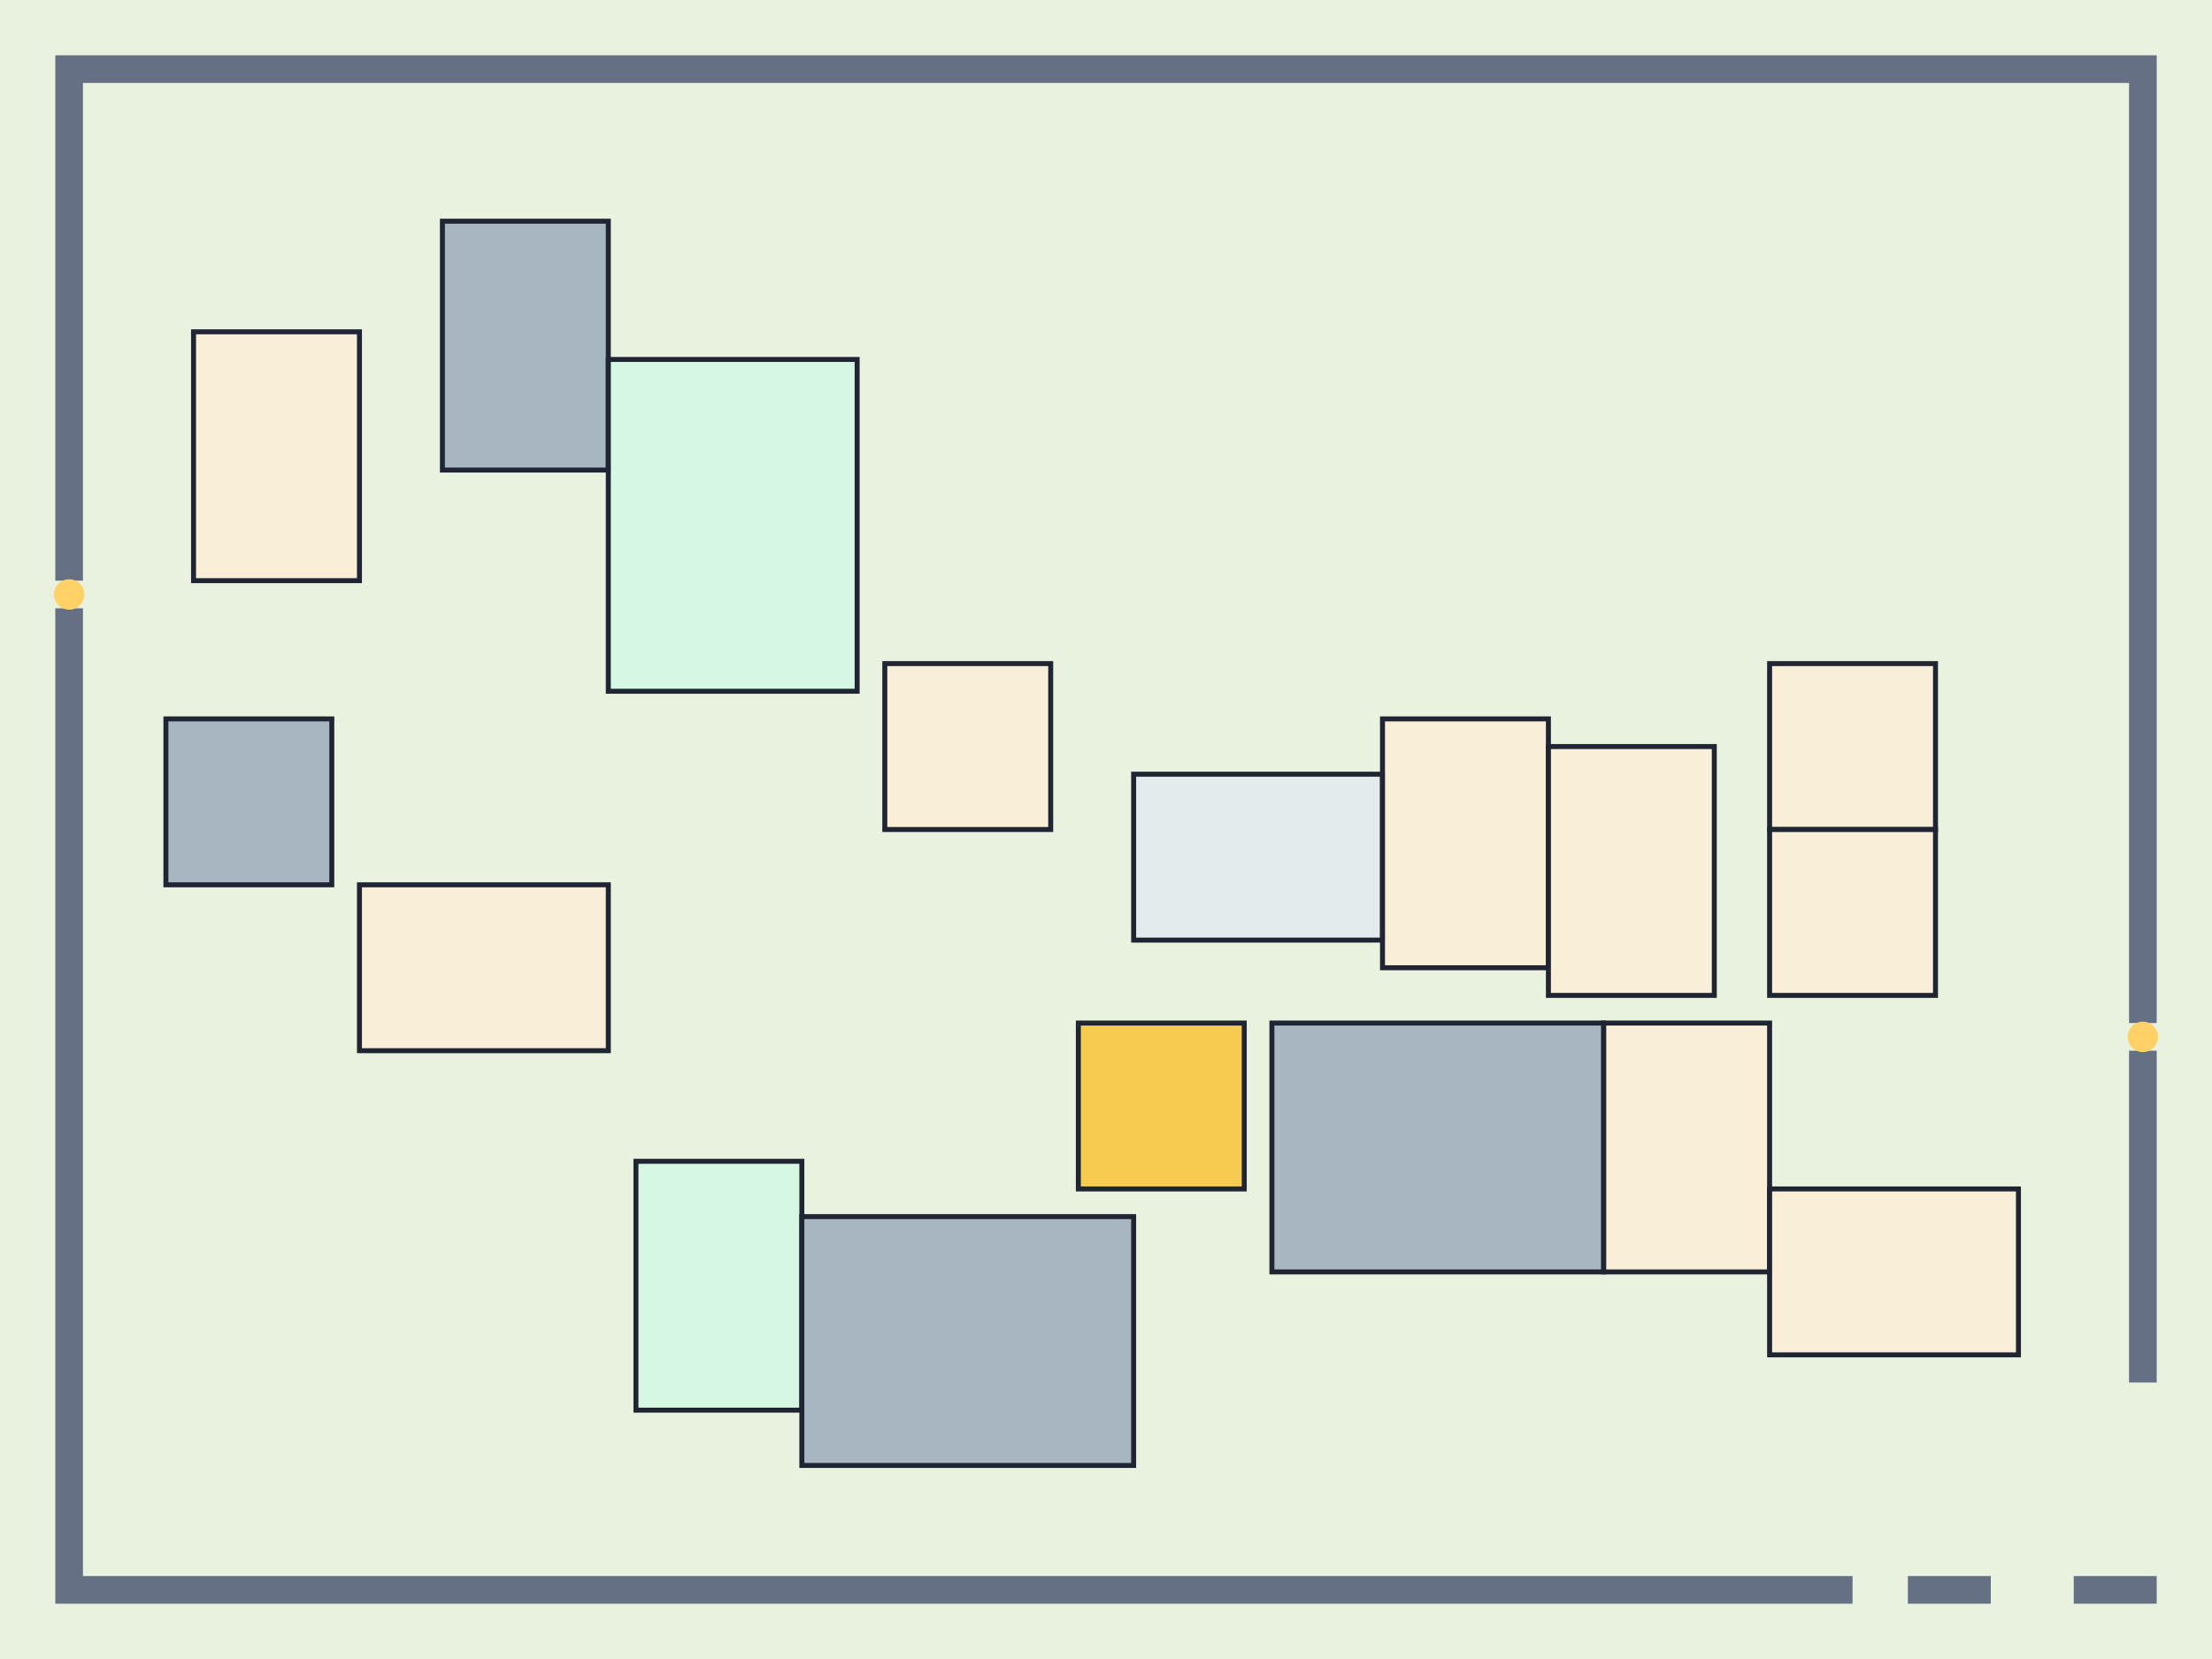
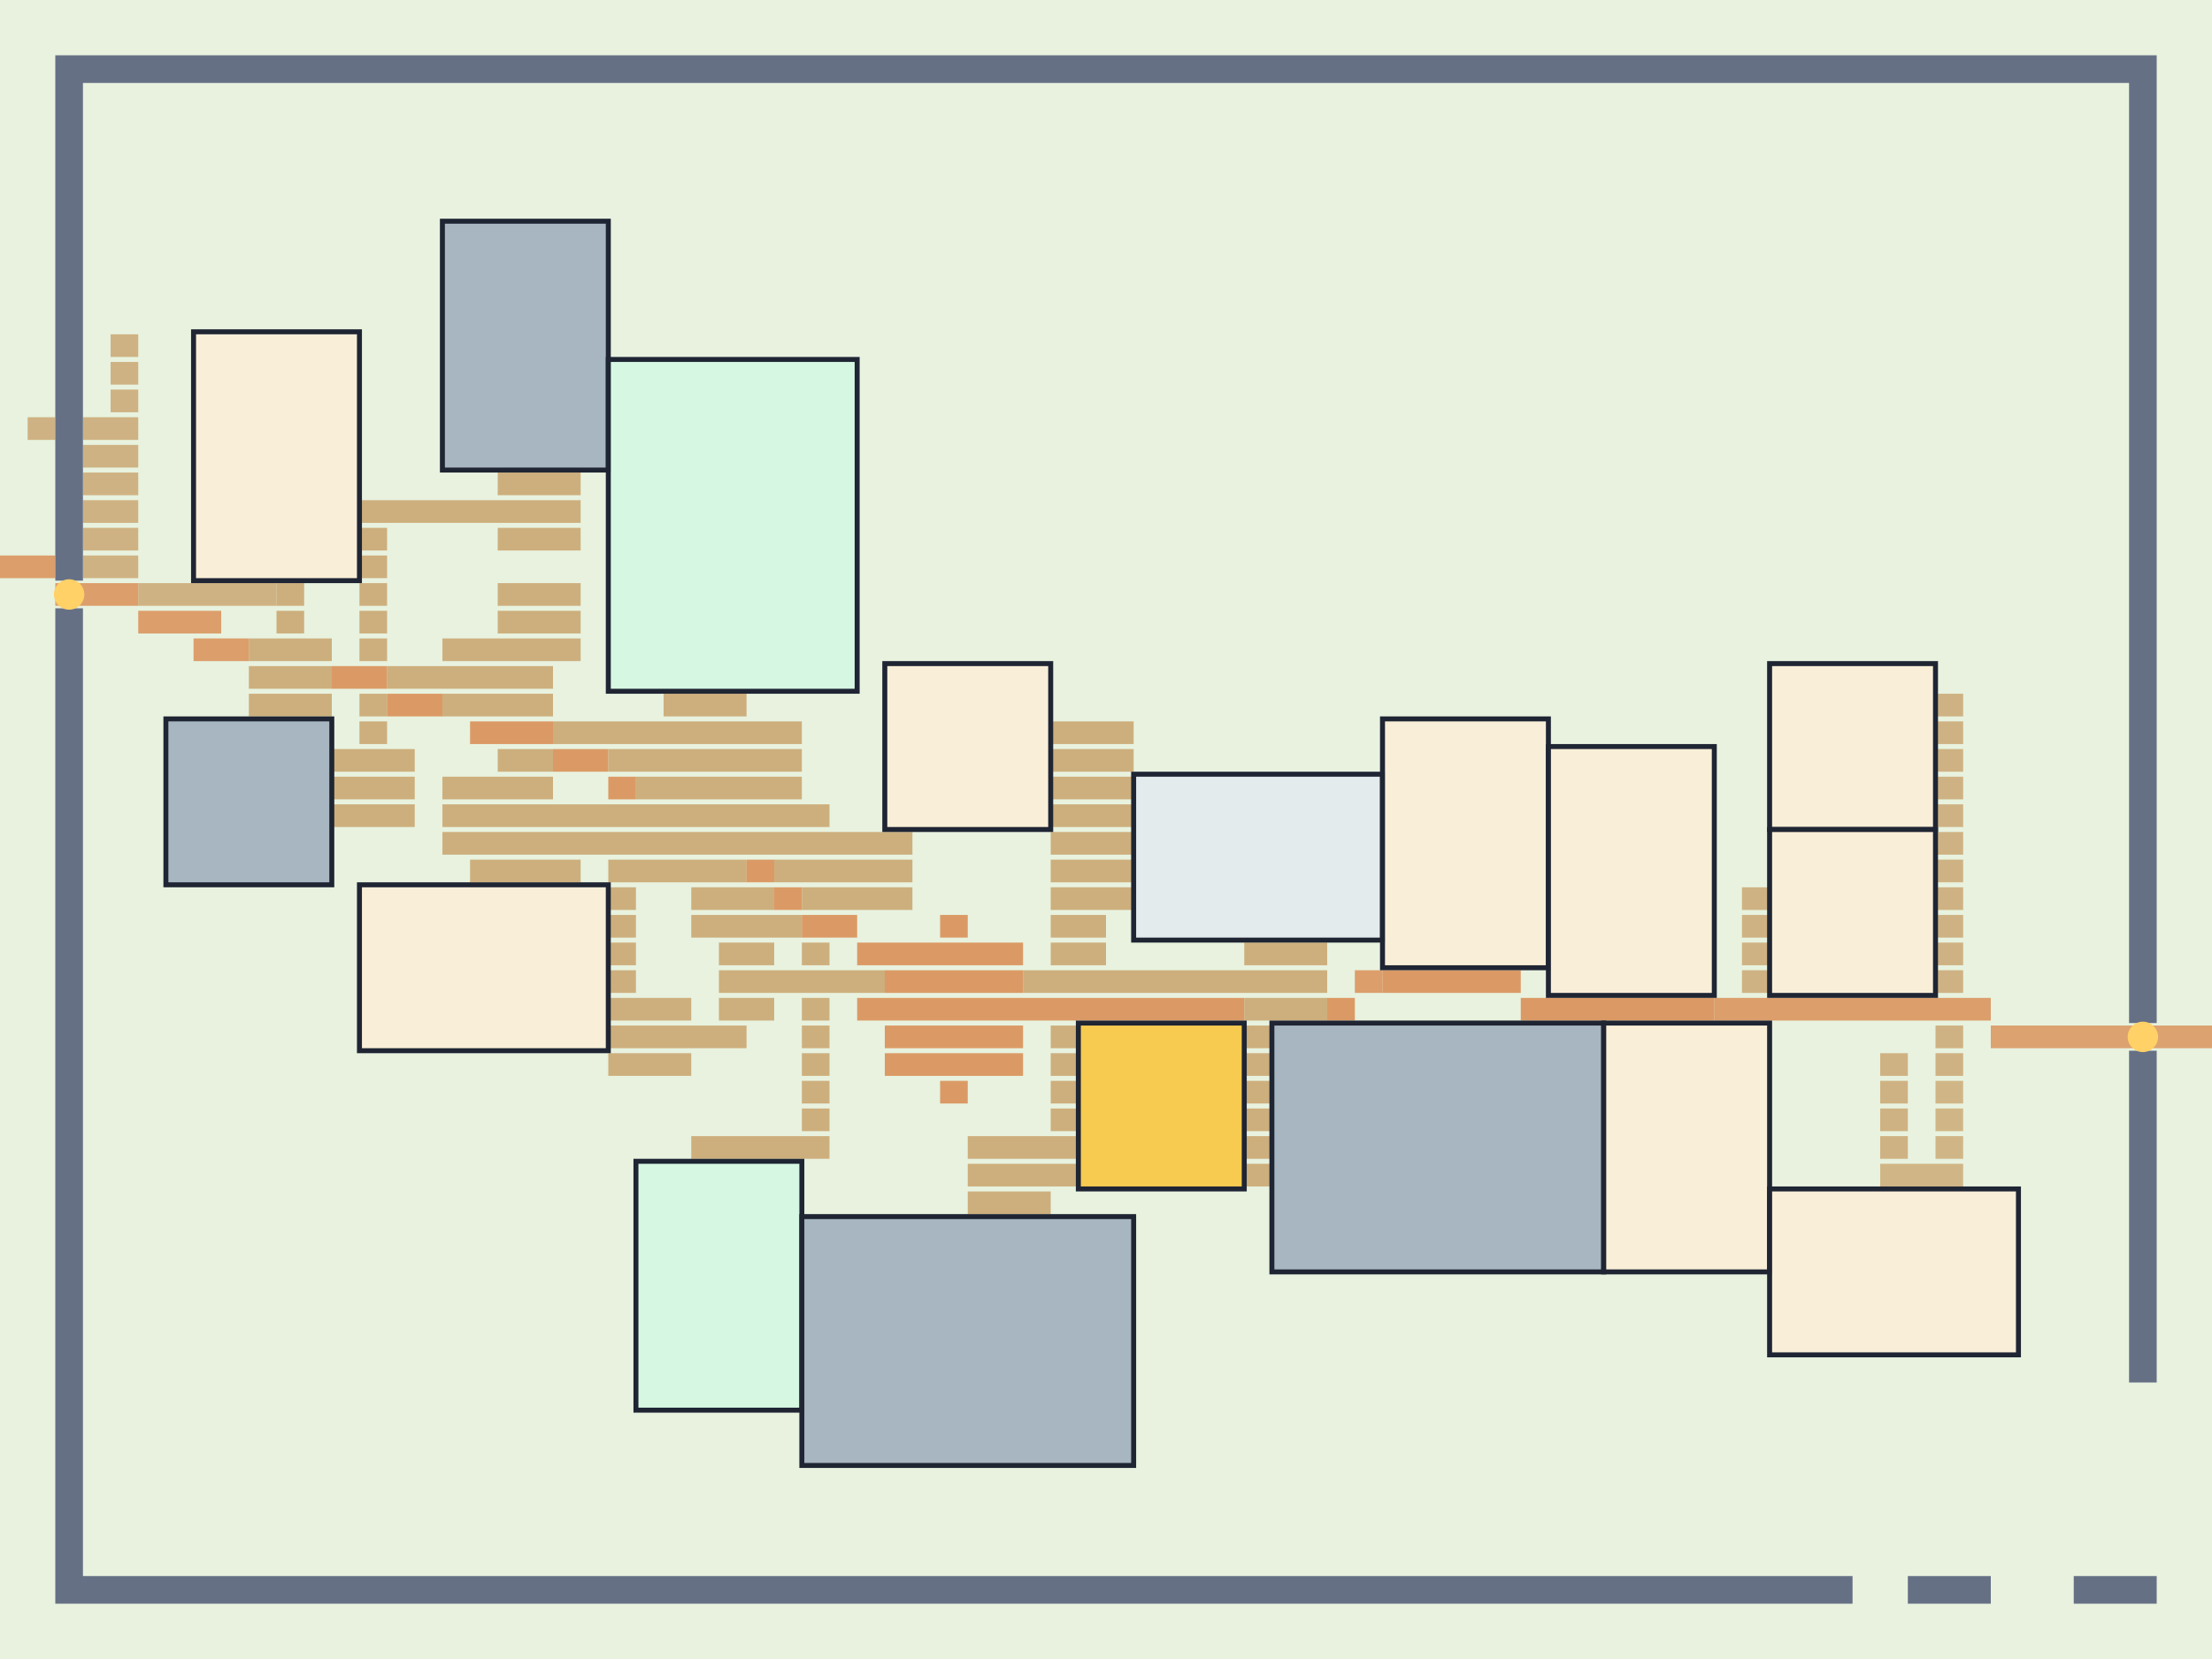
- <svg xmlns="http://www.w3.org/2000/svg" viewBox="0 0 80 60" data-burg-id="59" data-vector-hash="92e8ffab5be353e5f8e9ba7f2cf77ba811cfa1d1b2fe45b6bd2b2c1a61803dfb">
+ <svg xmlns="http://www.w3.org/2000/svg" viewBox="0 0 80 60" data-burg-id="59" data-theme-id="southern-european" data-vector-hash="6e364ced922c760ecaa798d63bd1be96aa8f8bb6b42b420eec3b00fb8ca25caa">
  <rect width="100%" height="100%" fill="#e8f2df" />
+   <path d="M4 12.5 H5" stroke="#c9a36b" stroke-width="0.82" stroke-linecap="butt" opacity="0.8" data-kind="dirt" data-elevation-tier="4" />
+   <path d="M4 13.5 H5" stroke="#c9a36b" stroke-width="0.82" stroke-linecap="butt" opacity="0.8" data-kind="dirt" data-elevation-tier="4" />
+   <path d="M4 14.5 H5" stroke="#c9a36b" stroke-width="0.82" stroke-linecap="butt" opacity="0.8" data-kind="dirt" data-elevation-tier="4" />
+   <path d="M1 15.5 H2" stroke="#c9a36b" stroke-width="0.82" stroke-linecap="butt" opacity="0.8" data-kind="dirt" data-elevation-tier="4" />
+   <path d="M3 15.5 H5" stroke="#c9a36b" stroke-width="0.82" stroke-linecap="butt" opacity="0.8" data-kind="dirt" data-elevation-tier="4" />
+   <path d="M3 16.5 H5" stroke="#c9a36b" stroke-width="0.82" stroke-linecap="butt" opacity="0.8" data-kind="dirt" data-elevation-tier="4" />
+   <path d="M3 17.5 H5" stroke="#c9a36b" stroke-width="0.82" stroke-linecap="butt" opacity="0.8" data-kind="dirt" data-elevation-tier="4" />
+   <path d="M18 17.5 H21" stroke="#c9a36b" stroke-width="0.82" stroke-linecap="butt" opacity="0.84" data-kind="dirt" data-elevation-tier="5" />
+   <path d="M3 18.5 H5" stroke="#c9a36b" stroke-width="0.82" stroke-linecap="butt" opacity="0.8" data-kind="dirt" data-elevation-tier="4" />
+   <path d="M13 18.5 H21" stroke="#c9a36b" stroke-width="0.82" stroke-linecap="butt" opacity="0.84" data-kind="dirt" data-elevation-tier="5" />
+   <path d="M3 19.5 H5" stroke="#c9a36b" stroke-width="0.82" stroke-linecap="butt" opacity="0.8" data-kind="dirt" data-elevation-tier="4" />
+   <path d="M13 19.5 H14" stroke="#c9a36b" stroke-width="0.82" stroke-linecap="butt" opacity="0.84" data-kind="dirt" data-elevation-tier="5" />
+   <path d="M18 19.5 H21" stroke="#c9a36b" stroke-width="0.82" stroke-linecap="butt" opacity="0.84" data-kind="dirt" data-elevation-tier="5" />
+   <path d="M0 20.5 H2" stroke="#d9894e" stroke-width="0.82" stroke-linecap="butt" opacity="0.8" data-kind="main" data-elevation-tier="4" />
+   <path d="M3 20.5 H5" stroke="#c9a36b" stroke-width="0.82" stroke-linecap="butt" opacity="0.8" data-kind="dirt" data-elevation-tier="4" />
+   <path d="M13 20.5 H14" stroke="#c9a36b" stroke-width="0.82" stroke-linecap="butt" opacity="0.84" data-kind="dirt" data-elevation-tier="5" />
+   <path d="M2 21.5 H5" stroke="#d9894e" stroke-width="0.82" stroke-linecap="butt" opacity="0.8" data-kind="main" data-elevation-tier="4" />
+   <path d="M5 21.5 H10" stroke="#c9a36b" stroke-width="0.82" stroke-linecap="butt" opacity="0.8" data-kind="dirt" data-elevation-tier="4" />
+   <path d="M10 21.5 H11" stroke="#c9a36b" stroke-width="0.82" stroke-linecap="butt" opacity="0.84" data-kind="dirt" data-elevation-tier="5" />
+   <path d="M13 21.5 H14" stroke="#c9a36b" stroke-width="0.82" stroke-linecap="butt" opacity="0.84" data-kind="dirt" data-elevation-tier="5" />
+   <path d="M18 21.5 H21" stroke="#c9a36b" stroke-width="0.82" stroke-linecap="butt" opacity="0.84" data-kind="dirt" data-elevation-tier="5" />
+   <path d="M5 22.5 H8" stroke="#d9894e" stroke-width="0.82" stroke-linecap="butt" opacity="0.8" data-kind="main" data-elevation-tier="4" />
+   <path d="M10 22.5 H11" stroke="#c9a36b" stroke-width="0.82" stroke-linecap="butt" opacity="0.84" data-kind="dirt" data-elevation-tier="5" />
+   <path d="M13 22.5 H14" stroke="#c9a36b" stroke-width="0.82" stroke-linecap="butt" opacity="0.84" data-kind="dirt" data-elevation-tier="5" />
+   <path d="M18 22.5 H21" stroke="#c9a36b" stroke-width="0.82" stroke-linecap="butt" opacity="0.84" data-kind="dirt" data-elevation-tier="5" />
+   <path d="M7 23.5 H9" stroke="#d9894e" stroke-width="0.82" stroke-linecap="butt" opacity="0.8" data-kind="main" data-elevation-tier="4" />
+   <path d="M9 23.5 H12" stroke="#c9a36b" stroke-width="0.82" stroke-linecap="butt" opacity="0.84" data-kind="dirt" data-elevation-tier="5" />
+   <path d="M13 23.5 H14" stroke="#c9a36b" stroke-width="0.82" stroke-linecap="butt" opacity="0.84" data-kind="dirt" data-elevation-tier="5" />
+   <path d="M16 23.5 H21" stroke="#c9a36b" stroke-width="0.82" stroke-linecap="butt" opacity="0.84" data-kind="dirt" data-elevation-tier="5" />
+   <path d="M9 24.5 H12" stroke="#c9a36b" stroke-width="0.82" stroke-linecap="butt" opacity="0.84" data-kind="dirt" data-elevation-tier="5" />
+   <path d="M12 24.5 H14" stroke="#d9894e" stroke-width="0.82" stroke-linecap="butt" opacity="0.84" data-kind="main" data-elevation-tier="5" />
+   <path d="M14 24.5 H20" stroke="#c9a36b" stroke-width="0.82" stroke-linecap="butt" opacity="0.84" data-kind="dirt" data-elevation-tier="5" />
+   <path d="M9 25.5 H12" stroke="#c9a36b" stroke-width="0.82" stroke-linecap="butt" opacity="0.84" data-kind="dirt" data-elevation-tier="5" />
+   <path d="M13 25.5 H14" stroke="#c9a36b" stroke-width="0.82" stroke-linecap="butt" opacity="0.84" data-kind="dirt" data-elevation-tier="5" />
+   <path d="M14 25.5 H16" stroke="#d9894e" stroke-width="0.82" stroke-linecap="butt" opacity="0.84" data-kind="main" data-elevation-tier="5" />
+   <path d="M16 25.5 H20" stroke="#c9a36b" stroke-width="0.82" stroke-linecap="butt" opacity="0.84" data-kind="dirt" data-elevation-tier="5" />
+   <path d="M24 25.5 H27" stroke="#c9a36b" stroke-width="0.82" stroke-linecap="butt" opacity="0.84" data-kind="dirt" data-elevation-tier="5" />
+   <path d="M70 25.5 H71" stroke="#c9a36b" stroke-width="0.82" stroke-linecap="butt" opacity="0.8" data-kind="dirt" data-elevation-tier="4" />
+   <path d="M13 26.5 H14" stroke="#c9a36b" stroke-width="0.82" stroke-linecap="butt" opacity="0.84" data-kind="dirt" data-elevation-tier="5" />
+   <path d="M17 26.5 H20" stroke="#d9894e" stroke-width="0.82" stroke-linecap="butt" opacity="0.84" data-kind="main" data-elevation-tier="5" />
+   <path d="M20 26.5 H29" stroke="#c9a36b" stroke-width="0.82" stroke-linecap="butt" opacity="0.84" data-kind="dirt" data-elevation-tier="5" />
+   <path d="M38 26.5 H41" stroke="#c9a36b" stroke-width="0.82" stroke-linecap="butt" opacity="0.84" data-kind="dirt" data-elevation-tier="5" />
+   <path d="M70 26.5 H71" stroke="#c9a36b" stroke-width="0.82" stroke-linecap="butt" opacity="0.8" data-kind="dirt" data-elevation-tier="4" />
+   <path d="M12 27.5 H15" stroke="#c9a36b" stroke-width="0.82" stroke-linecap="butt" opacity="0.84" data-kind="dirt" data-elevation-tier="5" />
+   <path d="M18 27.5 H20" stroke="#c9a36b" stroke-width="0.82" stroke-linecap="butt" opacity="0.84" data-kind="dirt" data-elevation-tier="5" />
+   <path d="M20 27.5 H22" stroke="#d9894e" stroke-width="0.82" stroke-linecap="butt" opacity="0.84" data-kind="main" data-elevation-tier="5" />
+   <path d="M22 27.5 H29" stroke="#c9a36b" stroke-width="0.82" stroke-linecap="butt" opacity="0.84" data-kind="dirt" data-elevation-tier="5" />
+   <path d="M38 27.5 H41" stroke="#c9a36b" stroke-width="0.82" stroke-linecap="butt" opacity="0.84" data-kind="dirt" data-elevation-tier="5" />
+   <path d="M70 27.5 H71" stroke="#c9a36b" stroke-width="0.82" stroke-linecap="butt" opacity="0.8" data-kind="dirt" data-elevation-tier="4" />
+   <path d="M12 28.5 H15" stroke="#c9a36b" stroke-width="0.82" stroke-linecap="butt" opacity="0.84" data-kind="dirt" data-elevation-tier="5" />
+   <path d="M16 28.5 H20" stroke="#c9a36b" stroke-width="0.82" stroke-linecap="butt" opacity="0.84" data-kind="dirt" data-elevation-tier="5" />
+   <path d="M22 28.5 H23" stroke="#d9894e" stroke-width="0.82" stroke-linecap="butt" opacity="0.84" data-kind="main" data-elevation-tier="5" />
+   <path d="M23 28.5 H29" stroke="#c9a36b" stroke-width="0.82" stroke-linecap="butt" opacity="0.84" data-kind="dirt" data-elevation-tier="5" />
+   <path d="M38 28.5 H41" stroke="#c9a36b" stroke-width="0.82" stroke-linecap="butt" opacity="0.84" data-kind="dirt" data-elevation-tier="5" />
+   <path d="M70 28.5 H71" stroke="#c9a36b" stroke-width="0.82" stroke-linecap="butt" opacity="0.8" data-kind="dirt" data-elevation-tier="4" />
+   <path d="M12 29.5 H15" stroke="#c9a36b" stroke-width="0.82" stroke-linecap="butt" opacity="0.84" data-kind="dirt" data-elevation-tier="5" />
+   <path d="M16 29.5 H30" stroke="#c9a36b" stroke-width="0.82" stroke-linecap="butt" opacity="0.84" data-kind="dirt" data-elevation-tier="5" />
+   <path d="M38 29.5 H41" stroke="#c9a36b" stroke-width="0.82" stroke-linecap="butt" opacity="0.84" data-kind="dirt" data-elevation-tier="5" />
+   <path d="M70 29.5 H71" stroke="#c9a36b" stroke-width="0.82" stroke-linecap="butt" opacity="0.8" data-kind="dirt" data-elevation-tier="4" />
+   <path d="M16 30.5 H33" stroke="#c9a36b" stroke-width="0.82" stroke-linecap="butt" opacity="0.84" data-kind="dirt" data-elevation-tier="5" />
+   <path d="M38 30.5 H41" stroke="#c9a36b" stroke-width="0.82" stroke-linecap="butt" opacity="0.84" data-kind="dirt" data-elevation-tier="5" />
+   <path d="M70 30.5 H71" stroke="#c9a36b" stroke-width="0.82" stroke-linecap="butt" opacity="0.8" data-kind="dirt" data-elevation-tier="4" />
+   <path d="M17 31.5 H21" stroke="#c9a36b" stroke-width="0.82" stroke-linecap="butt" opacity="0.84" data-kind="dirt" data-elevation-tier="5" />
+   <path d="M22 31.5 H27" stroke="#c9a36b" stroke-width="0.82" stroke-linecap="butt" opacity="0.84" data-kind="dirt" data-elevation-tier="5" />
+   <path d="M27 31.5 H28" stroke="#d9894e" stroke-width="0.82" stroke-linecap="butt" opacity="0.84" data-kind="main" data-elevation-tier="5" />
+   <path d="M28 31.5 H33" stroke="#c9a36b" stroke-width="0.82" stroke-linecap="butt" opacity="0.84" data-kind="dirt" data-elevation-tier="5" />
+   <path d="M38 31.5 H41" stroke="#c9a36b" stroke-width="0.82" stroke-linecap="butt" opacity="0.84" data-kind="dirt" data-elevation-tier="5" />
+   <path d="M70 31.5 H71" stroke="#c9a36b" stroke-width="0.82" stroke-linecap="butt" opacity="0.8" data-kind="dirt" data-elevation-tier="4" />
+   <path d="M22 32.5 H23" stroke="#c9a36b" stroke-width="0.82" stroke-linecap="butt" opacity="0.84" data-kind="dirt" data-elevation-tier="5" />
+   <path d="M25 32.5 H28" stroke="#c9a36b" stroke-width="0.82" stroke-linecap="butt" opacity="0.84" data-kind="dirt" data-elevation-tier="5" />
+   <path d="M28 32.5 H29" stroke="#d9894e" stroke-width="0.82" stroke-linecap="butt" opacity="0.84" data-kind="main" data-elevation-tier="5" />
+   <path d="M29 32.5 H33" stroke="#c9a36b" stroke-width="0.82" stroke-linecap="butt" opacity="0.84" data-kind="dirt" data-elevation-tier="5" />
+   <path d="M38 32.5 H41" stroke="#c9a36b" stroke-width="0.82" stroke-linecap="butt" opacity="0.84" data-kind="dirt" data-elevation-tier="5" />
+   <path d="M63 32.5 H64" stroke="#c9a36b" stroke-width="0.82" stroke-linecap="butt" opacity="0.8" data-kind="dirt" data-elevation-tier="4" />
+   <path d="M70 32.5 H71" stroke="#c9a36b" stroke-width="0.82" stroke-linecap="butt" opacity="0.8" data-kind="dirt" data-elevation-tier="4" />
+   <path d="M22 33.5 H23" stroke="#c9a36b" stroke-width="0.82" stroke-linecap="butt" opacity="0.84" data-kind="dirt" data-elevation-tier="5" />
+   <path d="M25 33.5 H29" stroke="#c9a36b" stroke-width="0.82" stroke-linecap="butt" opacity="0.84" data-kind="dirt" data-elevation-tier="5" />
+   <path d="M29 33.5 H31" stroke="#d9894e" stroke-width="0.82" stroke-linecap="butt" opacity="0.84" data-kind="main" data-elevation-tier="5" />
+   <path d="M34 33.5 H35" stroke="#d9894e" stroke-width="0.82" stroke-linecap="butt" opacity="0.84" data-kind="main" data-elevation-tier="5" />
+   <path d="M38 33.5 H40" stroke="#c9a36b" stroke-width="0.82" stroke-linecap="butt" opacity="0.84" data-kind="dirt" data-elevation-tier="5" />
+   <path d="M63 33.5 H64" stroke="#c9a36b" stroke-width="0.82" stroke-linecap="butt" opacity="0.8" data-kind="dirt" data-elevation-tier="4" />
+   <path d="M70 33.5 H71" stroke="#c9a36b" stroke-width="0.82" stroke-linecap="butt" opacity="0.8" data-kind="dirt" data-elevation-tier="4" />
+   <path d="M22 34.5 H23" stroke="#c9a36b" stroke-width="0.82" stroke-linecap="butt" opacity="0.84" data-kind="dirt" data-elevation-tier="5" />
+   <path d="M26 34.5 H28" stroke="#c9a36b" stroke-width="0.82" stroke-linecap="butt" opacity="0.84" data-kind="dirt" data-elevation-tier="5" />
+   <path d="M29 34.5 H30" stroke="#c9a36b" stroke-width="0.82" stroke-linecap="butt" opacity="0.84" data-kind="dirt" data-elevation-tier="5" />
+   <path d="M31 34.5 H37" stroke="#d9894e" stroke-width="0.82" stroke-linecap="butt" opacity="0.84" data-kind="main" data-elevation-tier="5" />
+   <path d="M38 34.5 H40" stroke="#c9a36b" stroke-width="0.82" stroke-linecap="butt" opacity="0.84" data-kind="dirt" data-elevation-tier="5" />
+   <path d="M45 34.5 H48" stroke="#c9a36b" stroke-width="0.82" stroke-linecap="butt" opacity="0.84" data-kind="dirt" data-elevation-tier="5" />
+   <path d="M63 34.5 H64" stroke="#c9a36b" stroke-width="0.82" stroke-linecap="butt" opacity="0.8" data-kind="dirt" data-elevation-tier="4" />
+   <path d="M70 34.5 H71" stroke="#c9a36b" stroke-width="0.82" stroke-linecap="butt" opacity="0.8" data-kind="dirt" data-elevation-tier="4" />
+   <path d="M22 35.5 H23" stroke="#c9a36b" stroke-width="0.82" stroke-linecap="butt" opacity="0.84" data-kind="dirt" data-elevation-tier="5" />
+   <path d="M26 35.5 H32" stroke="#c9a36b" stroke-width="0.82" stroke-linecap="butt" opacity="0.84" data-kind="dirt" data-elevation-tier="5" />
+   <path d="M32 35.5 H37" stroke="#d9894e" stroke-width="0.82" stroke-linecap="butt" opacity="0.84" data-kind="main" data-elevation-tier="5" />
+   <path d="M37 35.5 H48" stroke="#c9a36b" stroke-width="0.82" stroke-linecap="butt" opacity="0.84" data-kind="dirt" data-elevation-tier="5" />
+   <path d="M49 35.5 H50" stroke="#d9894e" stroke-width="0.82" stroke-linecap="butt" opacity="0.8" data-kind="main" data-elevation-tier="4" />
+   <path d="M50 35.5 H55" stroke="#d9894e" stroke-width="0.82" stroke-linecap="butt" opacity="0.84" data-kind="main" data-elevation-tier="5" />
+   <path d="M63 35.5 H64" stroke="#c9a36b" stroke-width="0.82" stroke-linecap="butt" opacity="0.8" data-kind="dirt" data-elevation-tier="4" />
+   <path d="M70 35.5 H71" stroke="#c9a36b" stroke-width="0.82" stroke-linecap="butt" opacity="0.8" data-kind="dirt" data-elevation-tier="4" />
+   <path d="M22 36.5 H25" stroke="#c9a36b" stroke-width="0.82" stroke-linecap="butt" opacity="0.84" data-kind="dirt" data-elevation-tier="5" />
+   <path d="M26 36.5 H28" stroke="#c9a36b" stroke-width="0.82" stroke-linecap="butt" opacity="0.84" data-kind="dirt" data-elevation-tier="5" />
+   <path d="M29 36.5 H30" stroke="#c9a36b" stroke-width="0.82" stroke-linecap="butt" opacity="0.84" data-kind="dirt" data-elevation-tier="5" />
+   <path d="M31 36.5 H45" stroke="#d9894e" stroke-width="0.82" stroke-linecap="butt" opacity="0.84" data-kind="main" data-elevation-tier="5" />
+   <path d="M45 36.5 H48" stroke="#c9a36b" stroke-width="0.82" stroke-linecap="butt" opacity="0.84" data-kind="dirt" data-elevation-tier="5" />
+   <path d="M48 36.5 H49" stroke="#d9894e" stroke-width="0.82" stroke-linecap="butt" opacity="0.84" data-kind="main" data-elevation-tier="5" />
+   <path d="M55 36.5 H62" stroke="#d9894e" stroke-width="0.82" stroke-linecap="butt" opacity="0.84" data-kind="main" data-elevation-tier="5" />
+   <path d="M62 36.5 H72" stroke="#d9894e" stroke-width="0.82" stroke-linecap="butt" opacity="0.8" data-kind="main" data-elevation-tier="4" />
+   <path d="M22 37.5 H27" stroke="#c9a36b" stroke-width="0.82" stroke-linecap="butt" opacity="0.84" data-kind="dirt" data-elevation-tier="5" />
+   <path d="M29 37.5 H30" stroke="#c9a36b" stroke-width="0.82" stroke-linecap="butt" opacity="0.84" data-kind="dirt" data-elevation-tier="5" />
+   <path d="M32 37.5 H37" stroke="#d9894e" stroke-width="0.82" stroke-linecap="butt" opacity="0.84" data-kind="main" data-elevation-tier="5" />
+   <path d="M38 37.5 H39" stroke="#c9a36b" stroke-width="0.82" stroke-linecap="butt" opacity="0.84" data-kind="dirt" data-elevation-tier="5" />
+   <path d="M45 37.5 H46" stroke="#c9a36b" stroke-width="0.82" stroke-linecap="butt" opacity="0.84" data-kind="dirt" data-elevation-tier="5" />
+   <path d="M70 37.5 H71" stroke="#c9a36b" stroke-width="0.82" stroke-linecap="butt" opacity="0.8" data-kind="dirt" data-elevation-tier="4" />
+   <path d="M72 37.5 H80" stroke="#d9894e" stroke-width="0.82" stroke-linecap="butt" opacity="0.76" data-kind="main" data-elevation-tier="3" />
+   <path d="M22 38.5 H25" stroke="#c9a36b" stroke-width="0.82" stroke-linecap="butt" opacity="0.84" data-kind="dirt" data-elevation-tier="5" />
+   <path d="M29 38.5 H30" stroke="#c9a36b" stroke-width="0.82" stroke-linecap="butt" opacity="0.84" data-kind="dirt" data-elevation-tier="5" />
+   <path d="M32 38.5 H37" stroke="#d9894e" stroke-width="0.82" stroke-linecap="butt" opacity="0.84" data-kind="main" data-elevation-tier="5" />
+   <path d="M38 38.5 H39" stroke="#c9a36b" stroke-width="0.82" stroke-linecap="butt" opacity="0.84" data-kind="dirt" data-elevation-tier="5" />
+   <path d="M45 38.5 H46" stroke="#c9a36b" stroke-width="0.82" stroke-linecap="butt" opacity="0.84" data-kind="dirt" data-elevation-tier="5" />
+   <path d="M68 38.5 H69" stroke="#c9a36b" stroke-width="0.82" stroke-linecap="butt" opacity="0.8" data-kind="dirt" data-elevation-tier="4" />
+   <path d="M70 38.5 H71" stroke="#c9a36b" stroke-width="0.82" stroke-linecap="butt" opacity="0.8" data-kind="dirt" data-elevation-tier="4" />
+   <path d="M29 39.5 H30" stroke="#c9a36b" stroke-width="0.82" stroke-linecap="butt" opacity="0.84" data-kind="dirt" data-elevation-tier="5" />
+   <path d="M34 39.5 H35" stroke="#d9894e" stroke-width="0.82" stroke-linecap="butt" opacity="0.84" data-kind="main" data-elevation-tier="5" />
+   <path d="M38 39.5 H39" stroke="#c9a36b" stroke-width="0.82" stroke-linecap="butt" opacity="0.84" data-kind="dirt" data-elevation-tier="5" />
+   <path d="M45 39.5 H46" stroke="#c9a36b" stroke-width="0.82" stroke-linecap="butt" opacity="0.84" data-kind="dirt" data-elevation-tier="5" />
+   <path d="M68 39.5 H69" stroke="#c9a36b" stroke-width="0.82" stroke-linecap="butt" opacity="0.8" data-kind="dirt" data-elevation-tier="4" />
+   <path d="M70 39.5 H71" stroke="#c9a36b" stroke-width="0.82" stroke-linecap="butt" opacity="0.76" data-kind="dirt" data-elevation-tier="3" />
+   <path d="M29 40.5 H30" stroke="#c9a36b" stroke-width="0.82" stroke-linecap="butt" opacity="0.84" data-kind="dirt" data-elevation-tier="5" />
+   <path d="M38 40.5 H39" stroke="#c9a36b" stroke-width="0.82" stroke-linecap="butt" opacity="0.84" data-kind="dirt" data-elevation-tier="5" />
+   <path d="M45 40.5 H46" stroke="#c9a36b" stroke-width="0.82" stroke-linecap="butt" opacity="0.84" data-kind="dirt" data-elevation-tier="5" />
+   <path d="M68 40.5 H69" stroke="#c9a36b" stroke-width="0.82" stroke-linecap="butt" opacity="0.8" data-kind="dirt" data-elevation-tier="4" />
+   <path d="M70 40.5 H71" stroke="#c9a36b" stroke-width="0.82" stroke-linecap="butt" opacity="0.76" data-kind="dirt" data-elevation-tier="3" />
+   <path d="M25 41.5 H30" stroke="#c9a36b" stroke-width="0.82" stroke-linecap="butt" opacity="0.84" data-kind="dirt" data-elevation-tier="5" />
+   <path d="M35 41.5 H39" stroke="#c9a36b" stroke-width="0.82" stroke-linecap="butt" opacity="0.84" data-kind="dirt" data-elevation-tier="5" />
+   <path d="M45 41.5 H46" stroke="#c9a36b" stroke-width="0.82" stroke-linecap="butt" opacity="0.84" data-kind="dirt" data-elevation-tier="5" />
+   <path d="M68 41.5 H69" stroke="#c9a36b" stroke-width="0.82" stroke-linecap="butt" opacity="0.8" data-kind="dirt" data-elevation-tier="4" />
+   <path d="M70 41.5 H71" stroke="#c9a36b" stroke-width="0.82" stroke-linecap="butt" opacity="0.76" data-kind="dirt" data-elevation-tier="3" />
+   <path d="M35 42.5 H39" stroke="#c9a36b" stroke-width="0.82" stroke-linecap="butt" opacity="0.84" data-kind="dirt" data-elevation-tier="5" />
+   <path d="M45 42.5 H46" stroke="#c9a36b" stroke-width="0.82" stroke-linecap="butt" opacity="0.84" data-kind="dirt" data-elevation-tier="5" />
+   <path d="M68 42.5 H71" stroke="#c9a36b" stroke-width="0.82" stroke-linecap="butt" opacity="0.76" data-kind="dirt" data-elevation-tier="3" />
+   <path d="M35 43.5 H38" stroke="#c9a36b" stroke-width="0.82" stroke-linecap="butt" opacity="0.84" data-kind="dirt" data-elevation-tier="5" />
  <path d="M2 2 L2 21 L3 21 L3 3 L77 3 L77 37 L78 37 L78 2 L2 2 Z M2 22 L2 58 L67 58 L67 57 L3 57 L3 22 L2 22 Z M77 38 L77 50 L78 50 L78 38 L77 38 Z M69 57 L69 58 L72 58 L72 57 L69 57 Z M75 57 L75 58 L78 58 L78 57 L75 57 Z" fill="#667085" fill-rule="evenodd" />
  <polygon points="13,32 13,38 22,38 22,32 13,32" fill="#ffedd5" fill-opacity="0.76" stroke="#1f2533" stroke-width="0.18" />
  <polygon points="16,8 16,17 22,17 22,8 16,8" fill="#94a3b8" fill-opacity="0.76" stroke="#1f2533" stroke-width="0.18" />
  <polygon points="22,13 22,25 31,25 31,13 22,13" fill="#d1fae5" fill-opacity="0.76" stroke="#1f2533" stroke-width="0.18" />
  <polygon points="23,42 23,51 29,51 29,42 23,42" fill="#d1fae5" fill-opacity="0.76" stroke="#1f2533" stroke-width="0.18" />
  <polygon points="29,44 29,53 41,53 41,44 29,44" fill="#94a3b8" fill-opacity="0.76" stroke="#1f2533" stroke-width="0.18" />
  <polygon points="32,24 32,30 38,30 38,24 32,24" fill="#ffedd5" fill-opacity="0.76" stroke="#1f2533" stroke-width="0.18" />
  <polygon points="39,37 39,43 45,43 45,37 39,37" fill="#fbbf24" fill-opacity="0.76" stroke="#1f2533" stroke-width="0.18" />
  <polygon points="41,28 41,34 50,34 50,28 41,28" fill="#e2e8f0" fill-opacity="0.76" stroke="#1f2533" stroke-width="0.18" />
  <polygon points="46,37 46,46 58,46 58,37 46,37" fill="#94a3b8" fill-opacity="0.76" stroke="#1f2533" stroke-width="0.18" />
  <polygon points="50,26 50,35 56,35 56,26 50,26" fill="#ffedd5" fill-opacity="0.76" stroke="#1f2533" stroke-width="0.18" />
  <polygon points="56,27 56,36 62,36 62,27 56,27" fill="#ffedd5" fill-opacity="0.76" stroke="#1f2533" stroke-width="0.18" />
  <polygon points="58,37 58,46 64,46 64,37 58,37" fill="#ffedd5" fill-opacity="0.76" stroke="#1f2533" stroke-width="0.18" />
  <polygon points="6,26 12,26 12,32 6,32 6,26" fill="#94a3b8" fill-opacity="0.76" stroke="#1f2533" stroke-width="0.18" />
  <polygon points="64,24 64,30 70,30 70,24 64,24" fill="#ffedd5" fill-opacity="0.76" stroke="#1f2533" stroke-width="0.18" />
  <polygon points="64,30 64,36 70,36 70,30 64,30" fill="#ffedd5" fill-opacity="0.76" stroke="#1f2533" stroke-width="0.18" />
  <polygon points="64,43 64,49 73,49 73,43 64,43" fill="#ffedd5" fill-opacity="0.76" stroke="#1f2533" stroke-width="0.18" />
  <polygon points="7,12 13,12 13,21 7,21 7,12" fill="#ffedd5" fill-opacity="0.76" stroke="#1f2533" stroke-width="0.18" />
  <circle cx="2.5" cy="21.5" r="0.55" fill="#ffd166" />
  <circle cx="77.5" cy="37.5" r="0.55" fill="#ffd166" />
</svg>
